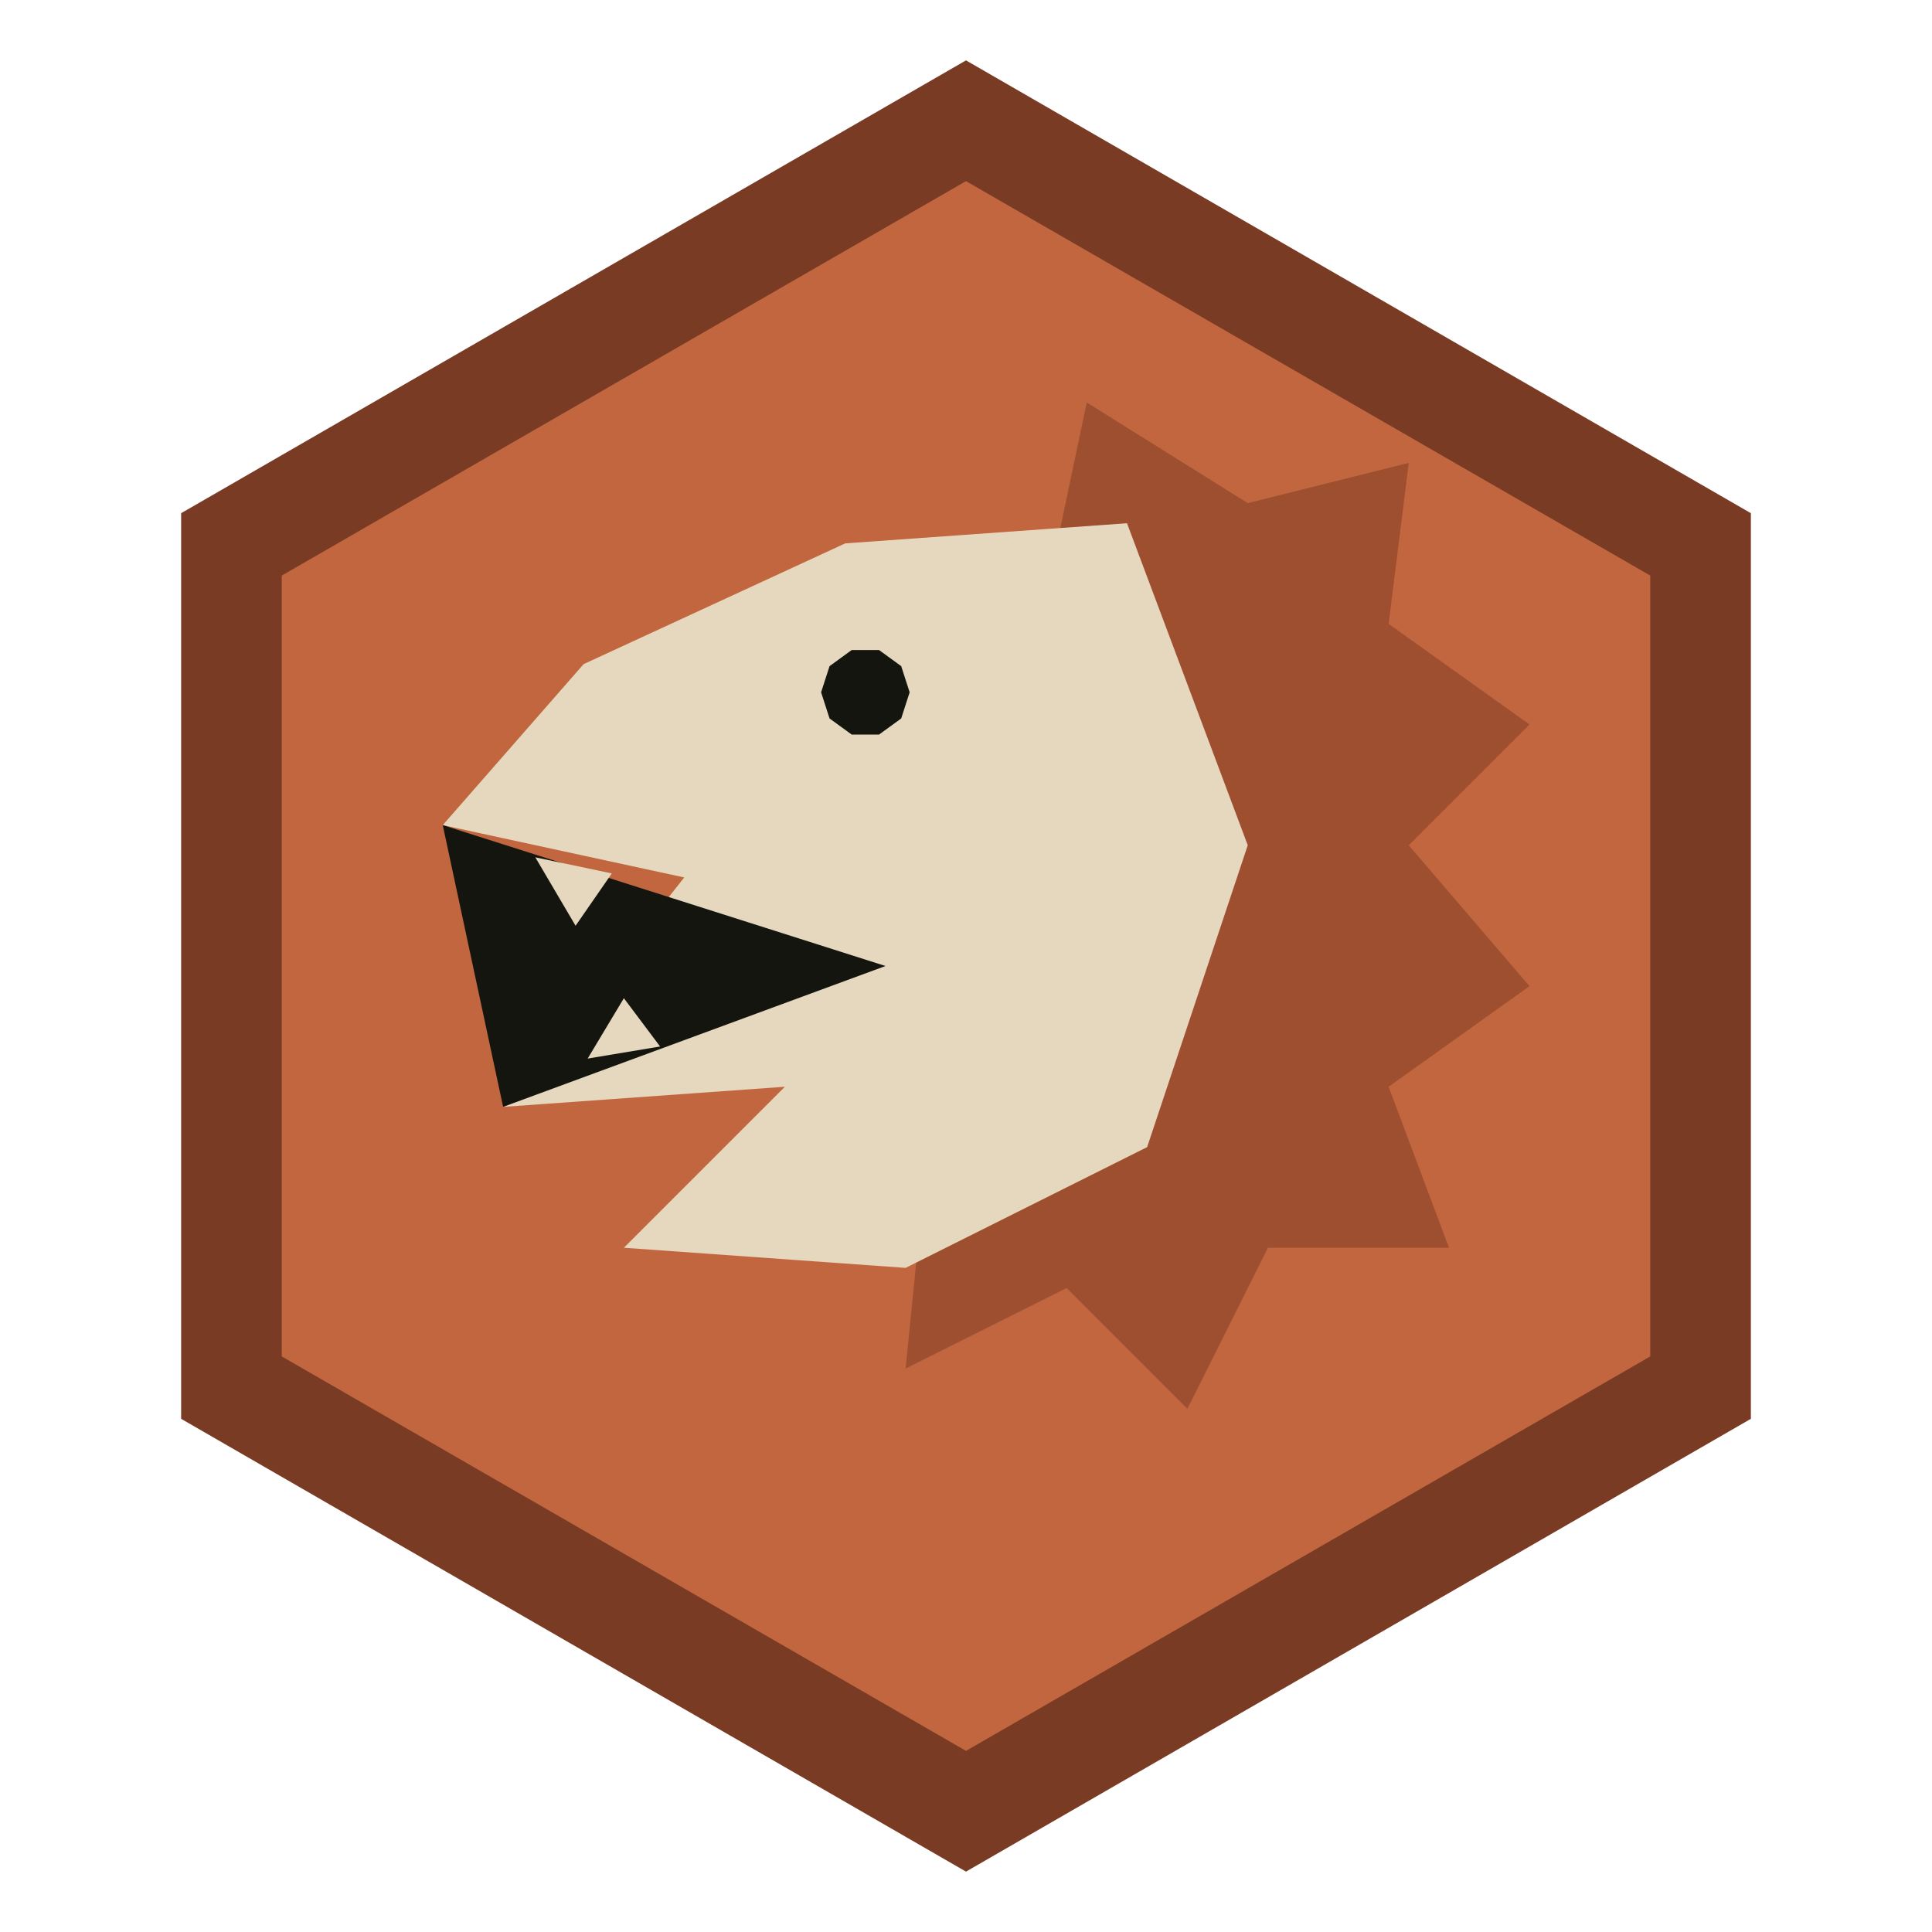
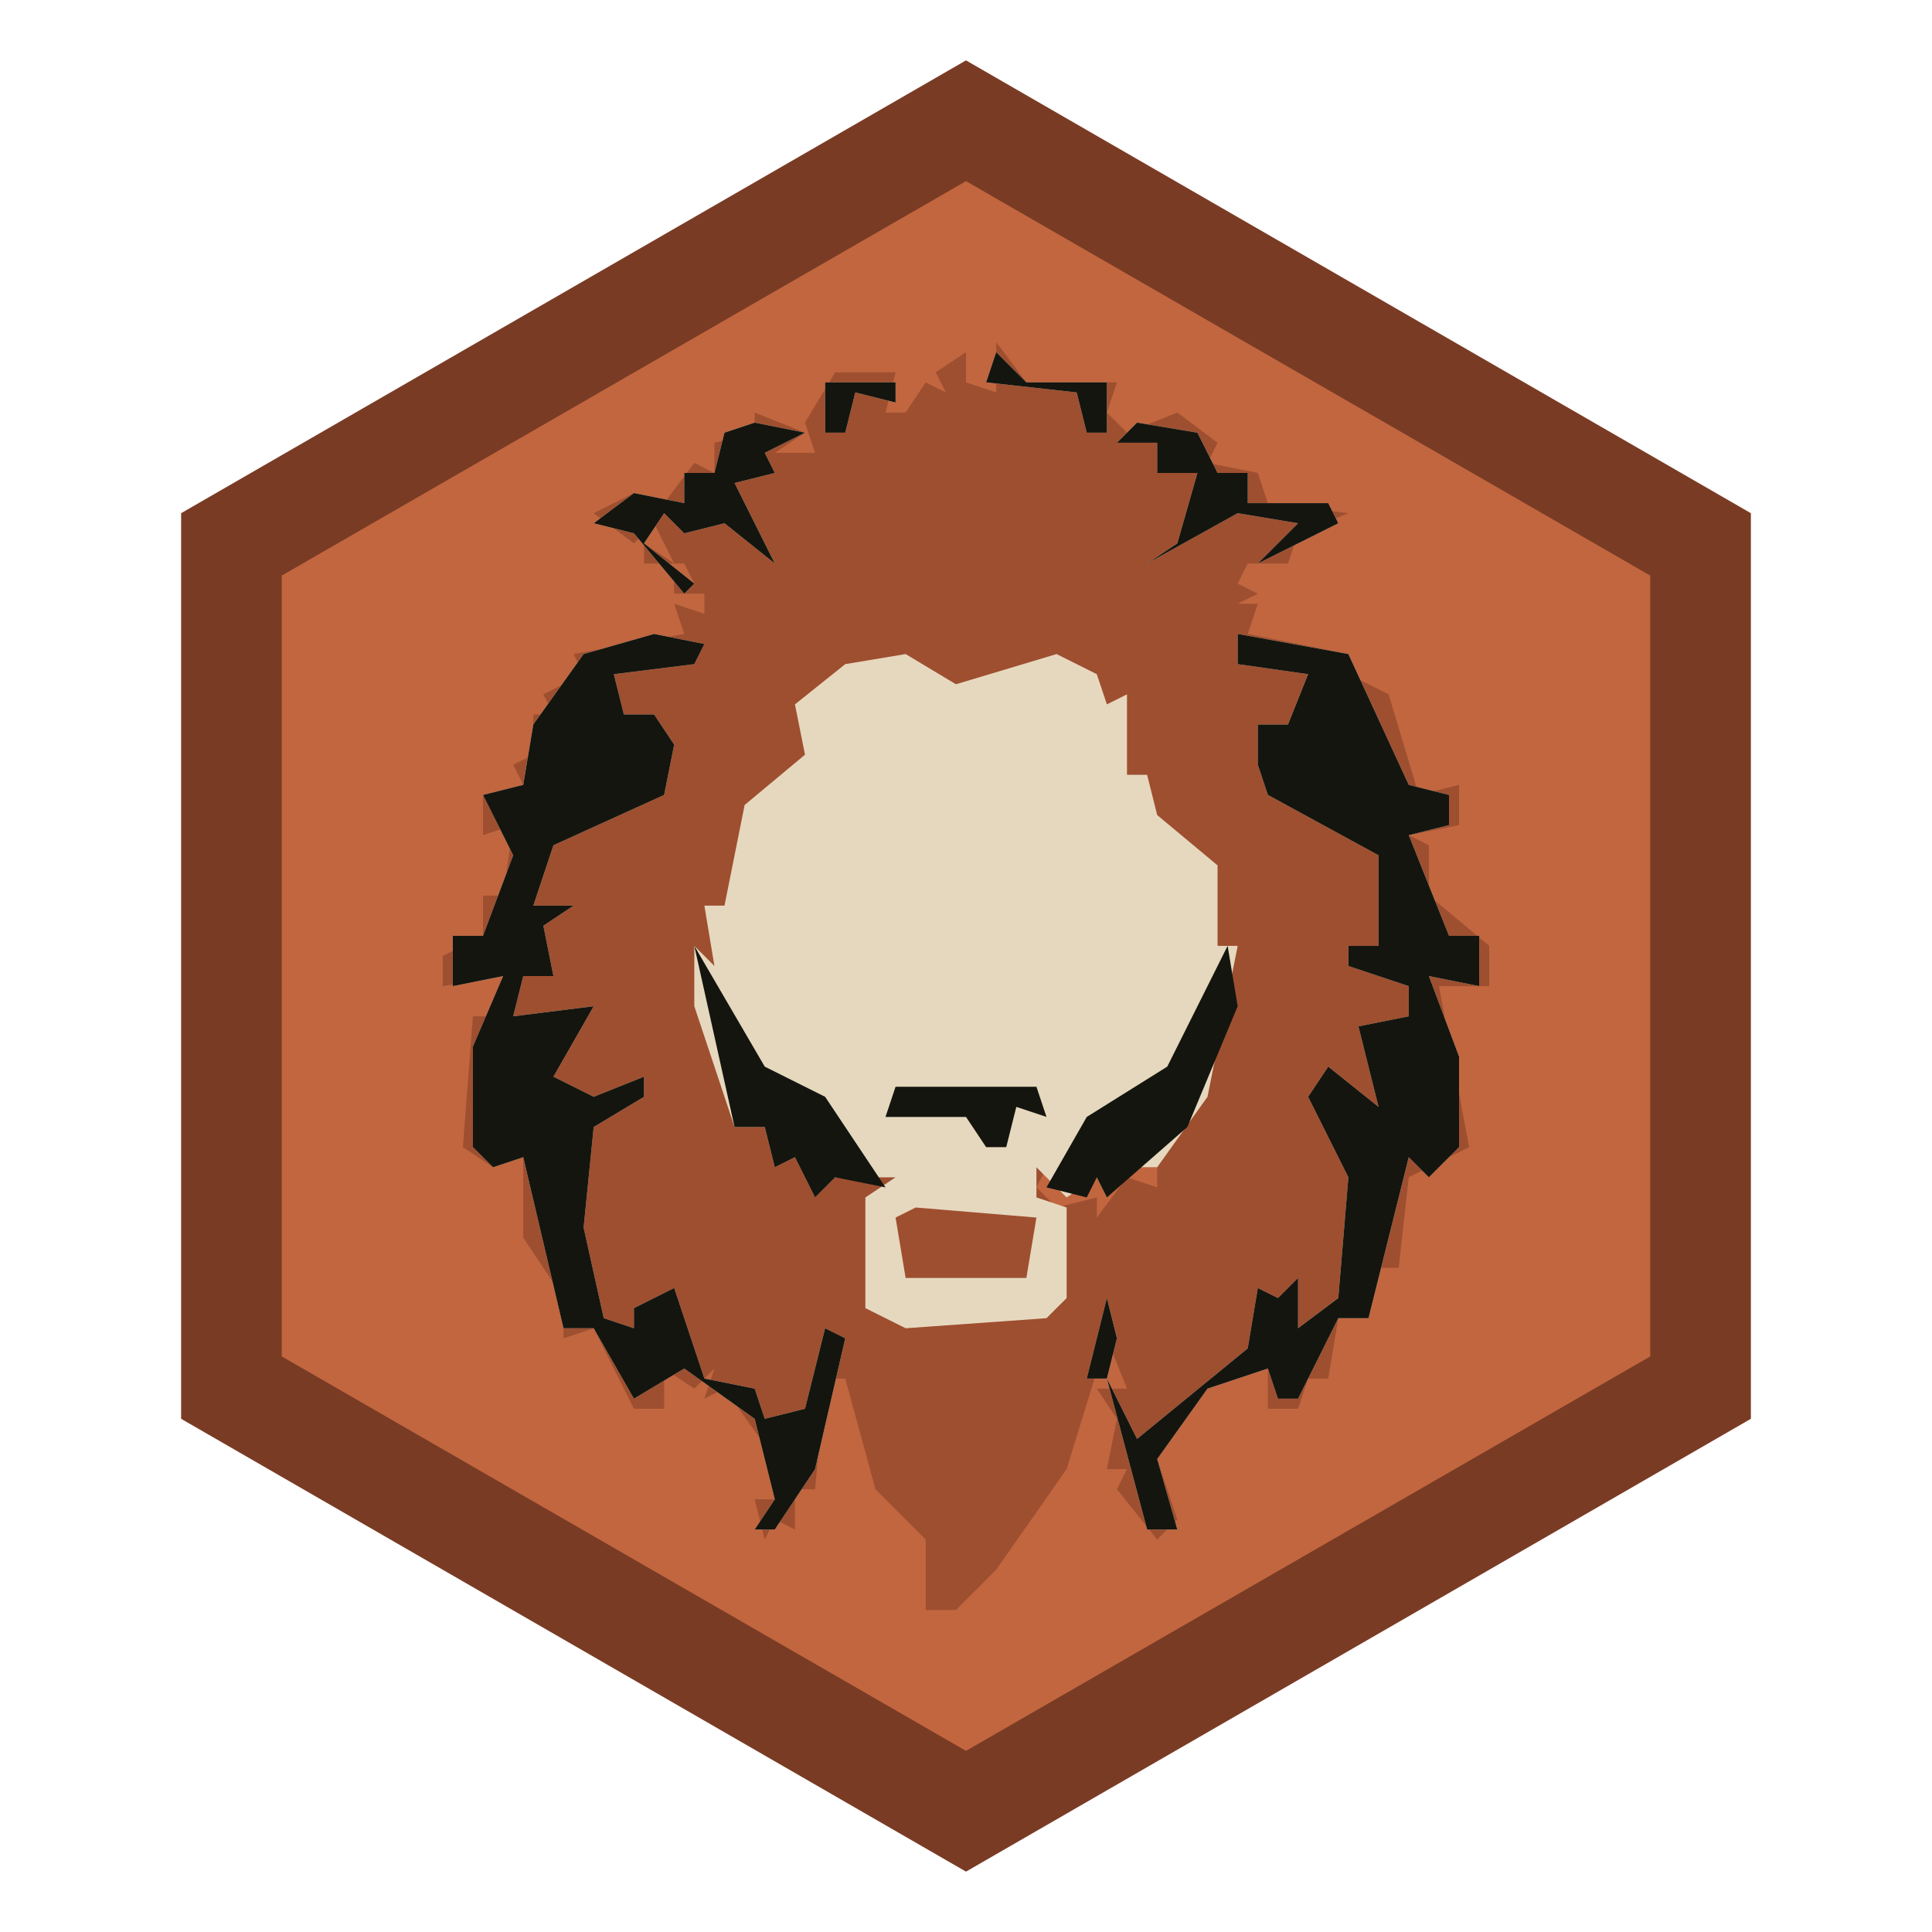
<svg xmlns="http://www.w3.org/2000/svg" width="48" height="48" viewBox="0 0 48 48">
-   <path d="M24,1.5 L43.5,12.75 L43.5,35.25 L24,46.5 L4.5,35.25 L4.5,12.75 Z" fill="#7A3B24" fill-rule="evenodd" />
-   <path d="M24,4.5 L41,14.3 L41,33.7 L24,43.5 L7,33.7 L7,14.3 Z" fill="#C1663F" fill-rule="evenodd" />
-   <path d="M27 10 L31 12.5 L35 11.5 L34.5 15.5 L38 18 L35 21 L38 24.5 L34.5 27 L36 31 L31.5 31 L29.5 35 L26.5 32 L22.5 34 L23 29 Z" fill="#9E4F30" fill-rule="evenodd" />
-   <path d="M28 13 L21 13.5 L14.5 16.5 L11 20.5 L17 21.8 L12.5 27.5 L19.5 27 L15.5 31 L22.5 31.5 L28.5 28.5 L31 21 Z" fill="#E6D8BE" fill-rule="evenodd" />
-   <path d="M11 20.5 L22 24 L12.5 27.5 Z" fill="#14150F" fill-rule="evenodd" />
-   <path d="M13.3 21.3 L14.3 23 L15.2 21.7 Z M14.6 26.3 L15.5 24.8 L16.4 26 Z" fill="#E6D8BE" fill-rule="evenodd" />
-   <path d="M22.60,17.20 L22.39,17.85 L21.84,18.25 L21.16,18.25 L20.61,17.85 L20.40,17.20 L20.61,16.55 L21.16,16.15 L21.84,16.15 L22.39,16.55 Z" fill="#14150F" fill-rule="evenodd" />
+   <path d="M24 1.5 L43.5 12.75 L43.5 35.25 L24 46.5 L4.5 35.25 L4.5 12.75 Z" fill="#7A3B24" fill-rule="evenodd" />
+   <path d="M24 4.5 L41 14.3 L41 33.7 L24 43.5 L7 33.7 L7 14.3 Z" fill="#C1663F" fill-rule="evenodd" />
+   <path d="M24.75 8.50 L25.50 9.50 L27.75 9.50 L27.50 10.25 L28.00 10.75 L29.25 10.25 L30.25 11.00 L30.00 11.50 L31.25 11.75 L31.50 12.50 L33.50 12.75 L32.25 13.25 L32.00 14.00 L31.00 14.00 L30.75 14.50 L31.25 14.75 L30.75 15.00 L31.25 15.00 L31.00 15.75 L33.50 16.25 L33.50 16.75 L34.50 17.25 L35.25 19.75 L36.25 19.50 L36.25 20.50 L35.00 20.75 L35.50 21.00 L35.50 22.25 L37.00 23.50 L37.00 24.50 L35.75 24.50 L36.50 28.50 L35.00 29.25 L34.75 31.50 L34.25 31.50 L34.00 32.75 L33.25 32.75 L33.00 34.25 L32.50 34.25 L32.25 35.00 L31.50 35.00 L31.50 34.00 L30.00 34.50 L28.75 36.25 L29.25 37.75 L28.75 38.25 L27.75 37.00 L28.00 36.50 L27.50 36.50 L27.75 35.25 L27.25 34.50 L28.00 34.50 L27.50 33.25 L26.50 36.50 L24.75 39.00 L23.75 40.00 L23.00 40.00 L23.00 38.25 L21.75 37.00 L21.00 34.25 L20.50 34.25 L20.25 37.00 L19.75 37.00 L19.75 38.00 L19.25 37.75 L19.00 38.25 L18.75 37.25 L19.25 37.25 L19.25 36.25 L18.00 34.50 L17.50 34.75 L17.75 34.00 L17.25 34.50 L16.50 34.00 L16.50 35.00 L15.75 35.00 L14.75 33.00 L14.00 33.25 L14.00 32.25 L13.00 30.75 L13.00 28.75 L12.25 29.00 L11.50 28.50 L11.75 25.25 L12.25 25.25 L12.50 24.25 L11.00 24.50 L11.00 23.75 L12.00 23.25 L12.00 22.25 L12.50 22.25 L12.75 20.50 L12.00 20.75 L12.00 19.75 L13.00 19.50 L12.75 19.00 L13.25 18.75 L13.25 17.75 L13.75 17.75 L13.50 17.25 L14.50 16.75 L14.25 16.25 L17.00 15.75 L16.75 15.00 L17.50 15.25 L17.50 14.75 L16.75 14.75 L16.75 14.25 L17.25 14.50 L17.00 14.00 L16.00 14.00 L16.00 13.50 L16.75 14.00 L16.25 13.00 L15.75 13.50 L14.75 12.75 L15.75 12.25 L16.50 12.50 L17.25 11.50 L17.75 11.75 L17.75 11.00 L18.75 10.75 L18.75 10.25 L20.00 10.75 L19.25 11.25 L20.25 11.25 L20.00 10.50 L20.75 9.25 L22.25 9.25 L22.00 10.25 L22.50 10.25 L23.00 9.50 L23.50 9.75 L23.25 9.25 L24.00 8.75 L24.00 9.50 L24.75 9.75 Z M26.00 29.00 L25.75 29.50 L26.25 30.00 L27.25 29.75 L27.25 30.25 L28.00 29.25 L28.75 29.50 L28.75 29.00 L28.00 29.00 L27.50 29.75 L27.25 29.25 L26.50 29.75 Z" fill="#9E4F30" fill-rule="evenodd" />
+   <path d="M24.75 8.75 L25.50 9.50 L27.50 9.50 L27.50 10.75 L27.00 10.75 L26.75 9.75 L24.50 9.50 Z M20.50 9.50 L22.25 9.50 L22.25 10.00 L21.25 9.75 L21.00 10.75 L20.50 10.75 Z M18.75 10.50 L20.00 10.75 L19.00 11.25 L19.25 11.75 L18.25 12.00 L19.25 14.00 L18.00 13.00 L17.00 13.25 L16.50 12.75 L16.00 13.50 L17.25 14.50 L17.00 14.75 L15.75 13.25 L14.75 13.00 L15.75 12.25 L17.00 12.50 L17.00 11.75 L17.75 11.75 L18.00 10.75 Z M28.25 10.50 L29.75 10.75 L30.25 11.75 L31.00 11.75 L31.00 12.50 L33.00 12.50 L33.25 13.00 L31.25 14.00 L32.25 13.00 L30.75 12.75 L28.50 14.00 L29.25 13.50 L29.75 11.75 L28.75 11.75 L28.75 11.00 L27.75 11.00 Z M16.25 15.75 L17.50 16.00 L17.25 16.50 L15.25 16.75 L15.50 17.75 L16.25 17.75 L16.75 18.50 L16.50 19.75 L13.75 21.00 L13.25 22.50 L14.25 22.50 L13.50 23.00 L13.75 24.25 L13.00 24.25 L12.75 25.25 L14.75 25.00 L13.75 26.75 L14.75 27.25 L16.00 26.75 L16.00 27.25 L14.75 28.00 L14.50 30.50 L15.00 32.75 L15.75 33.00 L15.75 32.50 L16.75 32.00 L17.50 34.25 L18.75 34.50 L19.00 35.25 L20.00 35.00 L20.50 33.00 L21.00 33.25 L20.25 36.50 L19.25 38.00 L18.75 38.00 L19.25 37.25 L18.75 35.25 L17.00 34.00 L15.75 34.75 L14.75 33.00 L14.00 33.00 L13.00 28.75 L12.25 29.00 L11.75 28.50 L11.75 26.00 L12.50 24.25 L11.25 24.50 L11.25 23.25 L12.00 23.25 L12.75 21.25 L12.00 19.75 L13.00 19.50 L13.25 18.00 L14.50 16.25 Z M30.75 15.75 L33.50 16.25 L35.00 19.50 L36.00 19.75 L36.00 20.50 L35.00 20.75 L36.00 23.25 L36.75 23.25 L36.75 24.50 L35.50 24.25 L36.25 26.25 L36.25 28.50 L35.50 29.25 L35.00 28.75 L34.00 32.75 L33.25 32.75 L32.25 34.75 L31.75 34.75 L31.50 34.00 L30.00 34.50 L28.75 36.25 L29.25 38.00 L28.50 38.00 L27.50 34.25 L28.25 35.75 L31.00 33.50 L31.25 32.00 L31.75 32.25 L32.25 31.75 L32.25 33.00 L33.25 32.25 L33.50 29.25 L32.50 27.25 L33.00 26.50 L34.25 27.50 L33.75 25.50 L35.00 25.25 L35.00 24.50 L33.50 24.00 L33.50 23.50 L34.25 23.50 L34.25 21.25 L31.50 19.75 L31.25 19.00 L31.25 18.00 L32.00 18.00 L32.50 16.75 L30.75 16.50 Z M22.50 16.25 L23.75 17.00 L26.25 16.25 L27.25 16.75 L27.50 17.50 L28.00 17.25 L28.00 19.25 L28.50 19.25 L28.75 20.25 L30.25 21.50 L30.25 23.50 L30.75 23.50 L30.00 27.25 L28.75 29.00 L28.00 29.00 L27.50 29.75 L27.25 29.25 L26.50 29.75 L25.75 29.00 L25.75 29.75 L26.50 30.00 L26.50 32.25 L26.00 32.75 L22.50 33.00 L21.50 32.50 L21.50 29.75 L22.25 29.25 L20.75 29.25 L20.25 29.75 L19.75 28.75 L19.25 29.00 L19.00 28.00 L18.25 28.00 L17.25 25.00 L17.25 23.50 L17.75 24.00 L17.50 22.50 L18.00 22.50 L18.50 20.00 L20.00 18.75 L19.75 17.50 L21.00 16.50 Z M22.75 30.00 L22.25 30.25 L22.50 31.75 L25.50 31.75 L25.75 30.25 Z M27.50 32.25 L27.75 33.25 L27.50 34.25 L27.00 34.25 Z" fill="#E6D8BE" fill-rule="evenodd" />
+   <path d="M24.75 8.75 L25.50 9.50 L27.50 9.50 L27.50 10.75 L27.00 10.75 L26.75 9.75 L24.50 9.50 Z M20.50 9.50 L22.25 9.50 L22.25 10.00 L21.25 9.75 L21.00 10.75 L20.50 10.75 Z M18.75 10.50 L20.00 10.75 L19.00 11.25 L19.25 11.75 L18.25 12.00 L19.25 14.00 L18.00 13.00 L17.00 13.25 L16.50 12.75 L16.00 13.50 L17.25 14.50 L17.00 14.75 L15.75 13.25 L14.75 13.00 L15.75 12.25 L17.00 12.50 L17.00 11.75 L17.75 11.75 L18.00 10.75 Z M28.25 10.50 L29.75 10.75 L30.25 11.75 L31.00 11.75 L31.00 12.50 L33.00 12.50 L33.25 13.00 L31.25 14.00 L32.25 13.00 L30.75 12.75 L28.50 14.00 L29.25 13.50 L29.75 11.75 L28.75 11.75 L28.75 11.00 L27.75 11.00 Z M16.25 15.75 L17.50 16.00 L17.25 16.50 L15.25 16.75 L15.50 17.75 L16.25 17.75 L16.75 18.50 L16.50 19.75 L13.75 21.00 L13.25 22.50 L14.25 22.50 L13.50 23.00 L13.75 24.25 L13.00 24.25 L12.75 25.25 L14.75 25.00 L13.75 26.75 L14.75 27.25 L16.00 26.75 L16.00 27.25 L14.75 28.00 L14.50 30.50 L15.00 32.75 L15.75 33.00 L15.75 32.50 L16.75 32.00 L17.50 34.25 L18.75 34.50 L19.00 35.25 L20.00 35.00 L20.50 33.00 L21.00 33.25 L20.25 36.50 L19.25 38.00 L18.75 38.00 L19.25 37.25 L18.75 35.25 L17.00 34.00 L15.75 34.75 L14.75 33.00 L14.00 33.00 L13.00 28.75 L12.25 29.00 L11.75 28.50 L11.75 26.00 L12.50 24.25 L11.25 24.50 L11.25 23.25 L12.00 23.25 L12.75 21.25 L12.00 19.75 L13.00 19.50 L13.25 18.00 L14.50 16.25 Z M30.75 15.75 L33.50 16.25 L35.00 19.50 L36.00 19.75 L36.00 20.50 L35.00 20.75 L36.00 23.25 L36.75 23.25 L36.75 24.50 L35.50 24.25 L36.25 26.25 L36.25 28.50 L35.50 29.25 L35.00 28.75 L34.00 32.75 L33.25 32.75 L32.25 34.75 L31.75 34.75 L31.50 34.00 L30.00 34.50 L28.75 36.25 L29.25 38.00 L28.50 38.00 L27.50 34.25 L28.25 35.75 L31.00 33.50 L31.25 32.00 L31.75 32.25 L32.25 31.75 L32.25 33.00 L33.25 32.25 L33.50 29.25 L32.50 27.25 L33.00 26.50 L34.25 27.50 L33.75 25.50 L35.00 25.25 L35.00 24.50 L33.50 24.00 L33.50 23.50 L34.25 23.50 L34.25 21.25 L31.50 19.75 L31.25 19.00 L31.25 18.00 L32.00 18.00 L32.50 16.75 L30.75 16.50 Z M17.25 23.50 L19.00 26.50 L20.50 27.25 L22.00 29.50 L20.75 29.25 L20.25 29.75 L19.75 28.75 L19.25 29.00 L19.00 28.00 L18.25 28.00 Z M30.50 23.50 L30.75 25.00 L29.50 28.00 L27.50 29.75 L27.25 29.25 L27.00 29.75 L26.00 29.50 L27.00 27.75 L29.00 26.50 Z M22.25 27.00 L25.75 27.00 L26.00 27.75 L25.25 27.50 L25.00 28.50 L24.50 28.50 L24.00 27.75 L22.00 27.75 Z M27.50 32.25 L27.75 33.25 L27.50 34.25 L27.00 34.25 Z" fill="#14150F" fill-rule="evenodd" />
</svg>
